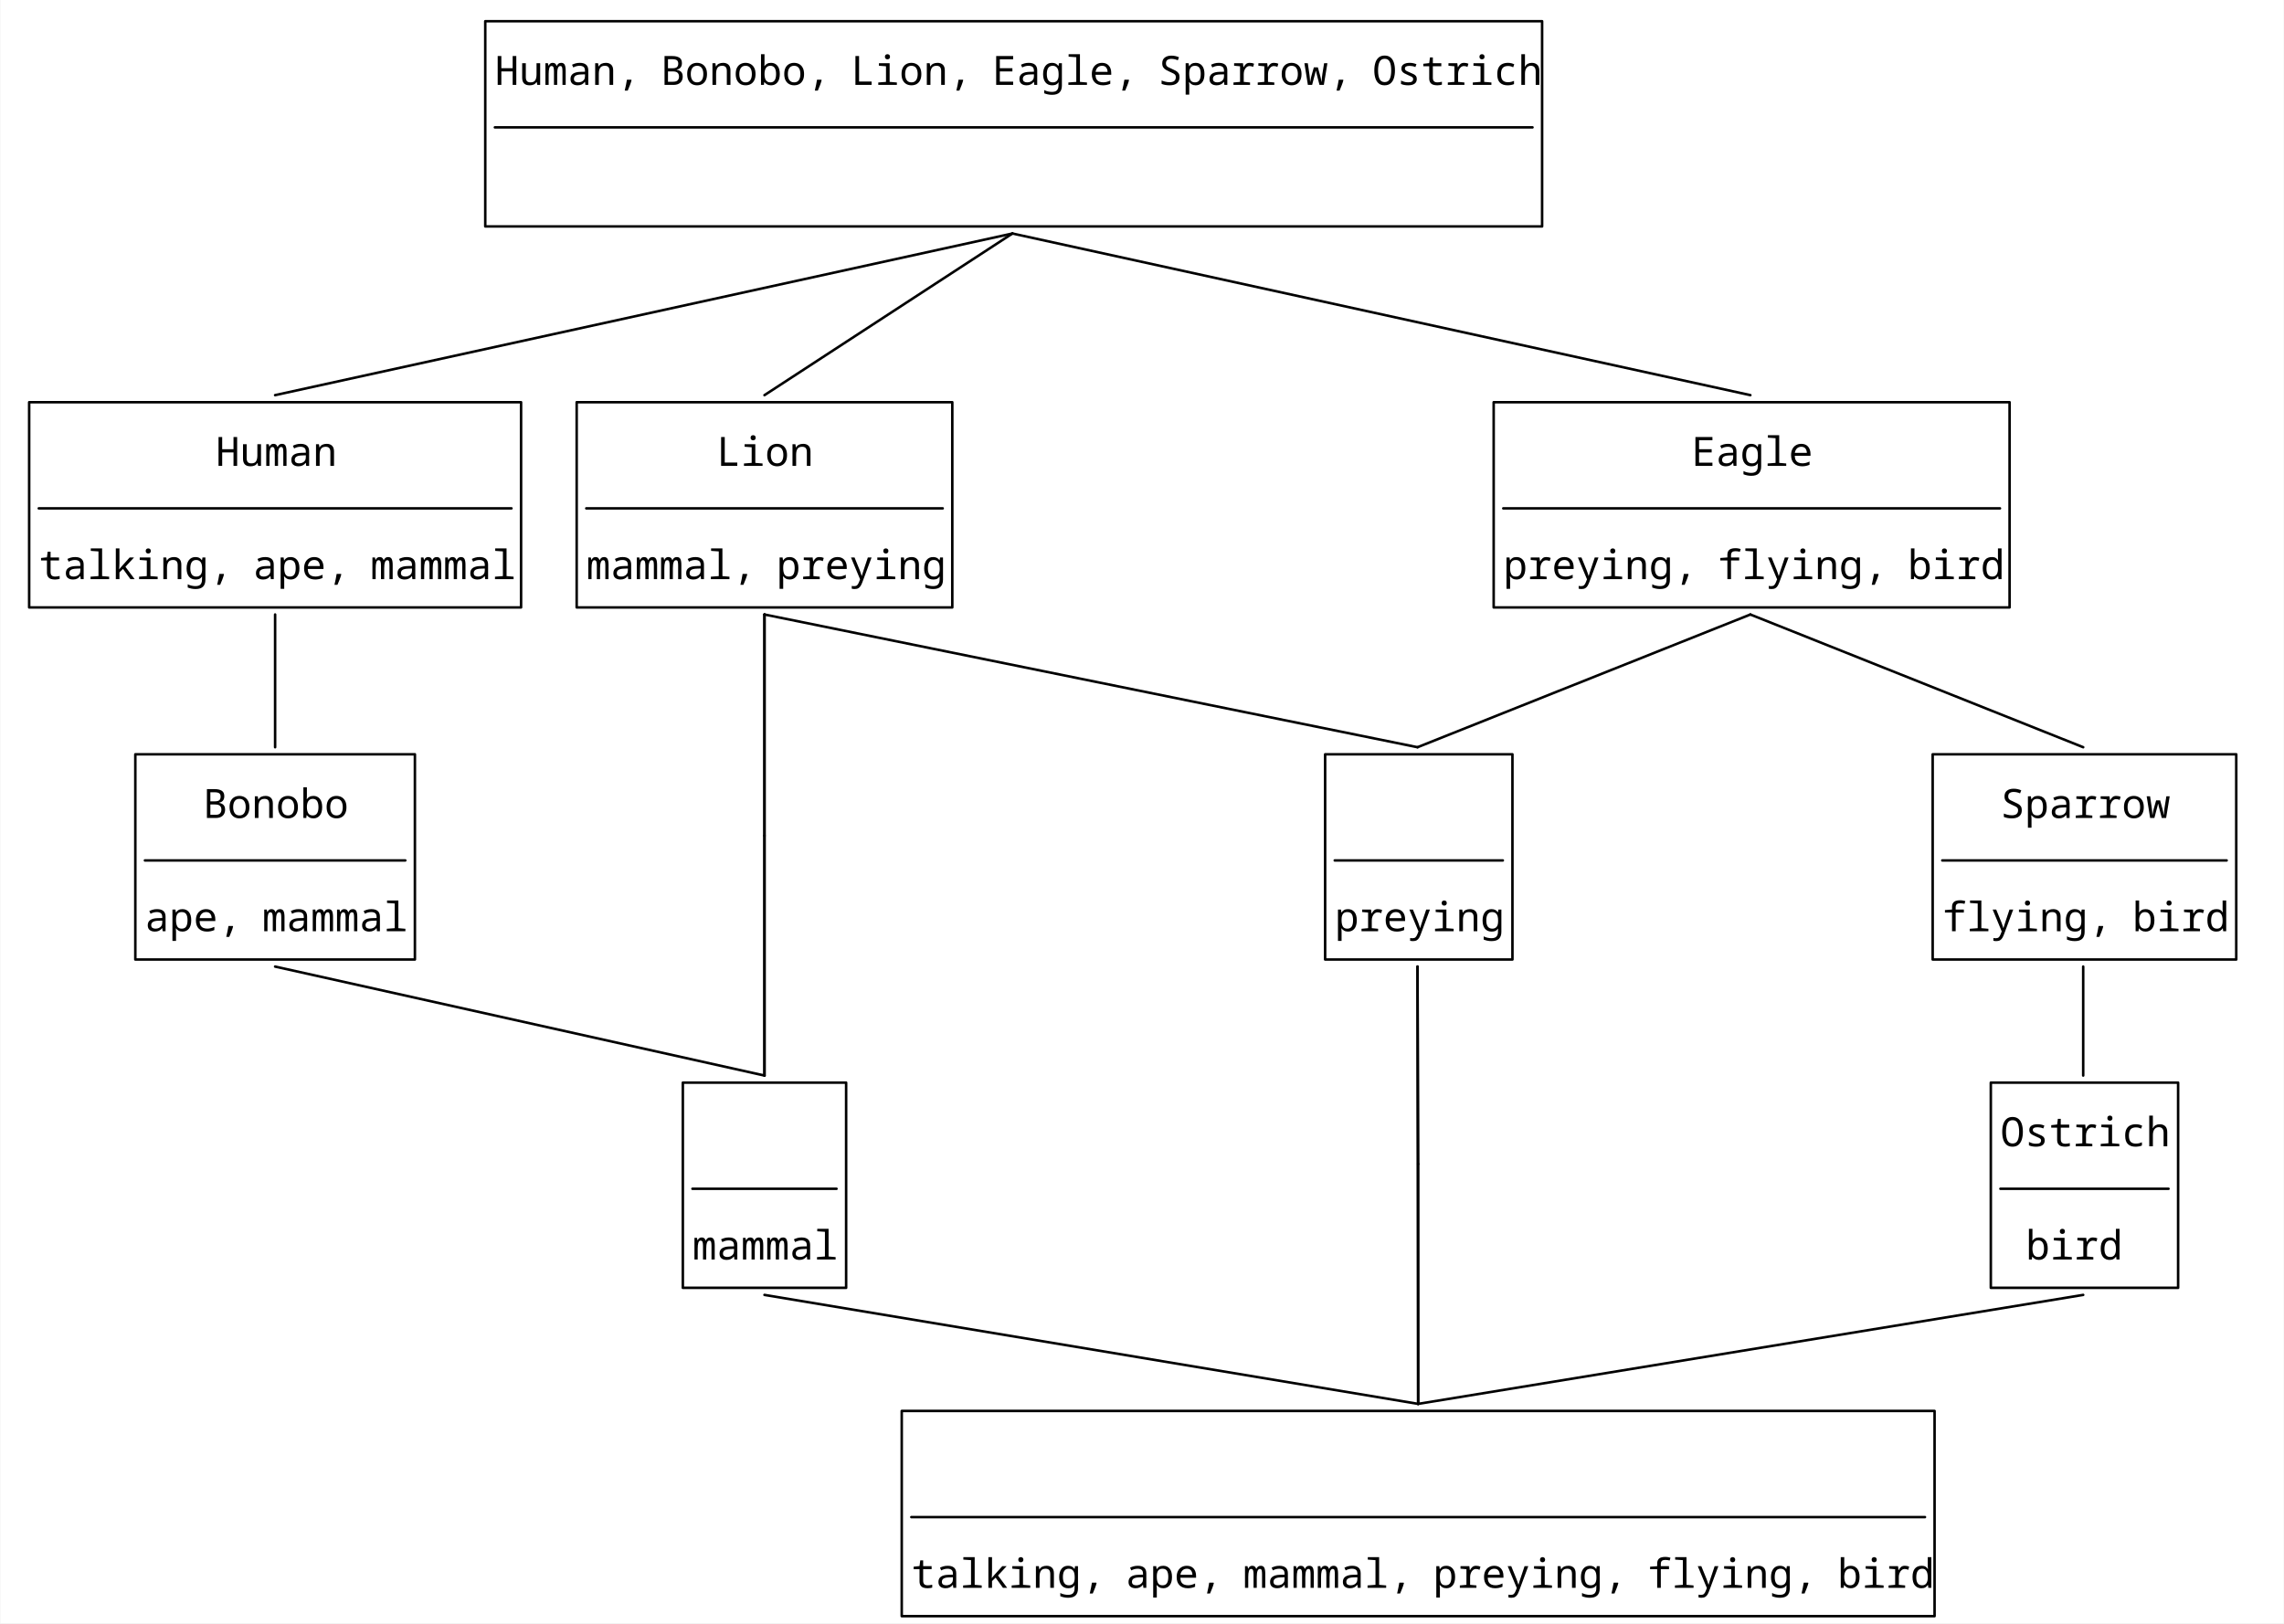
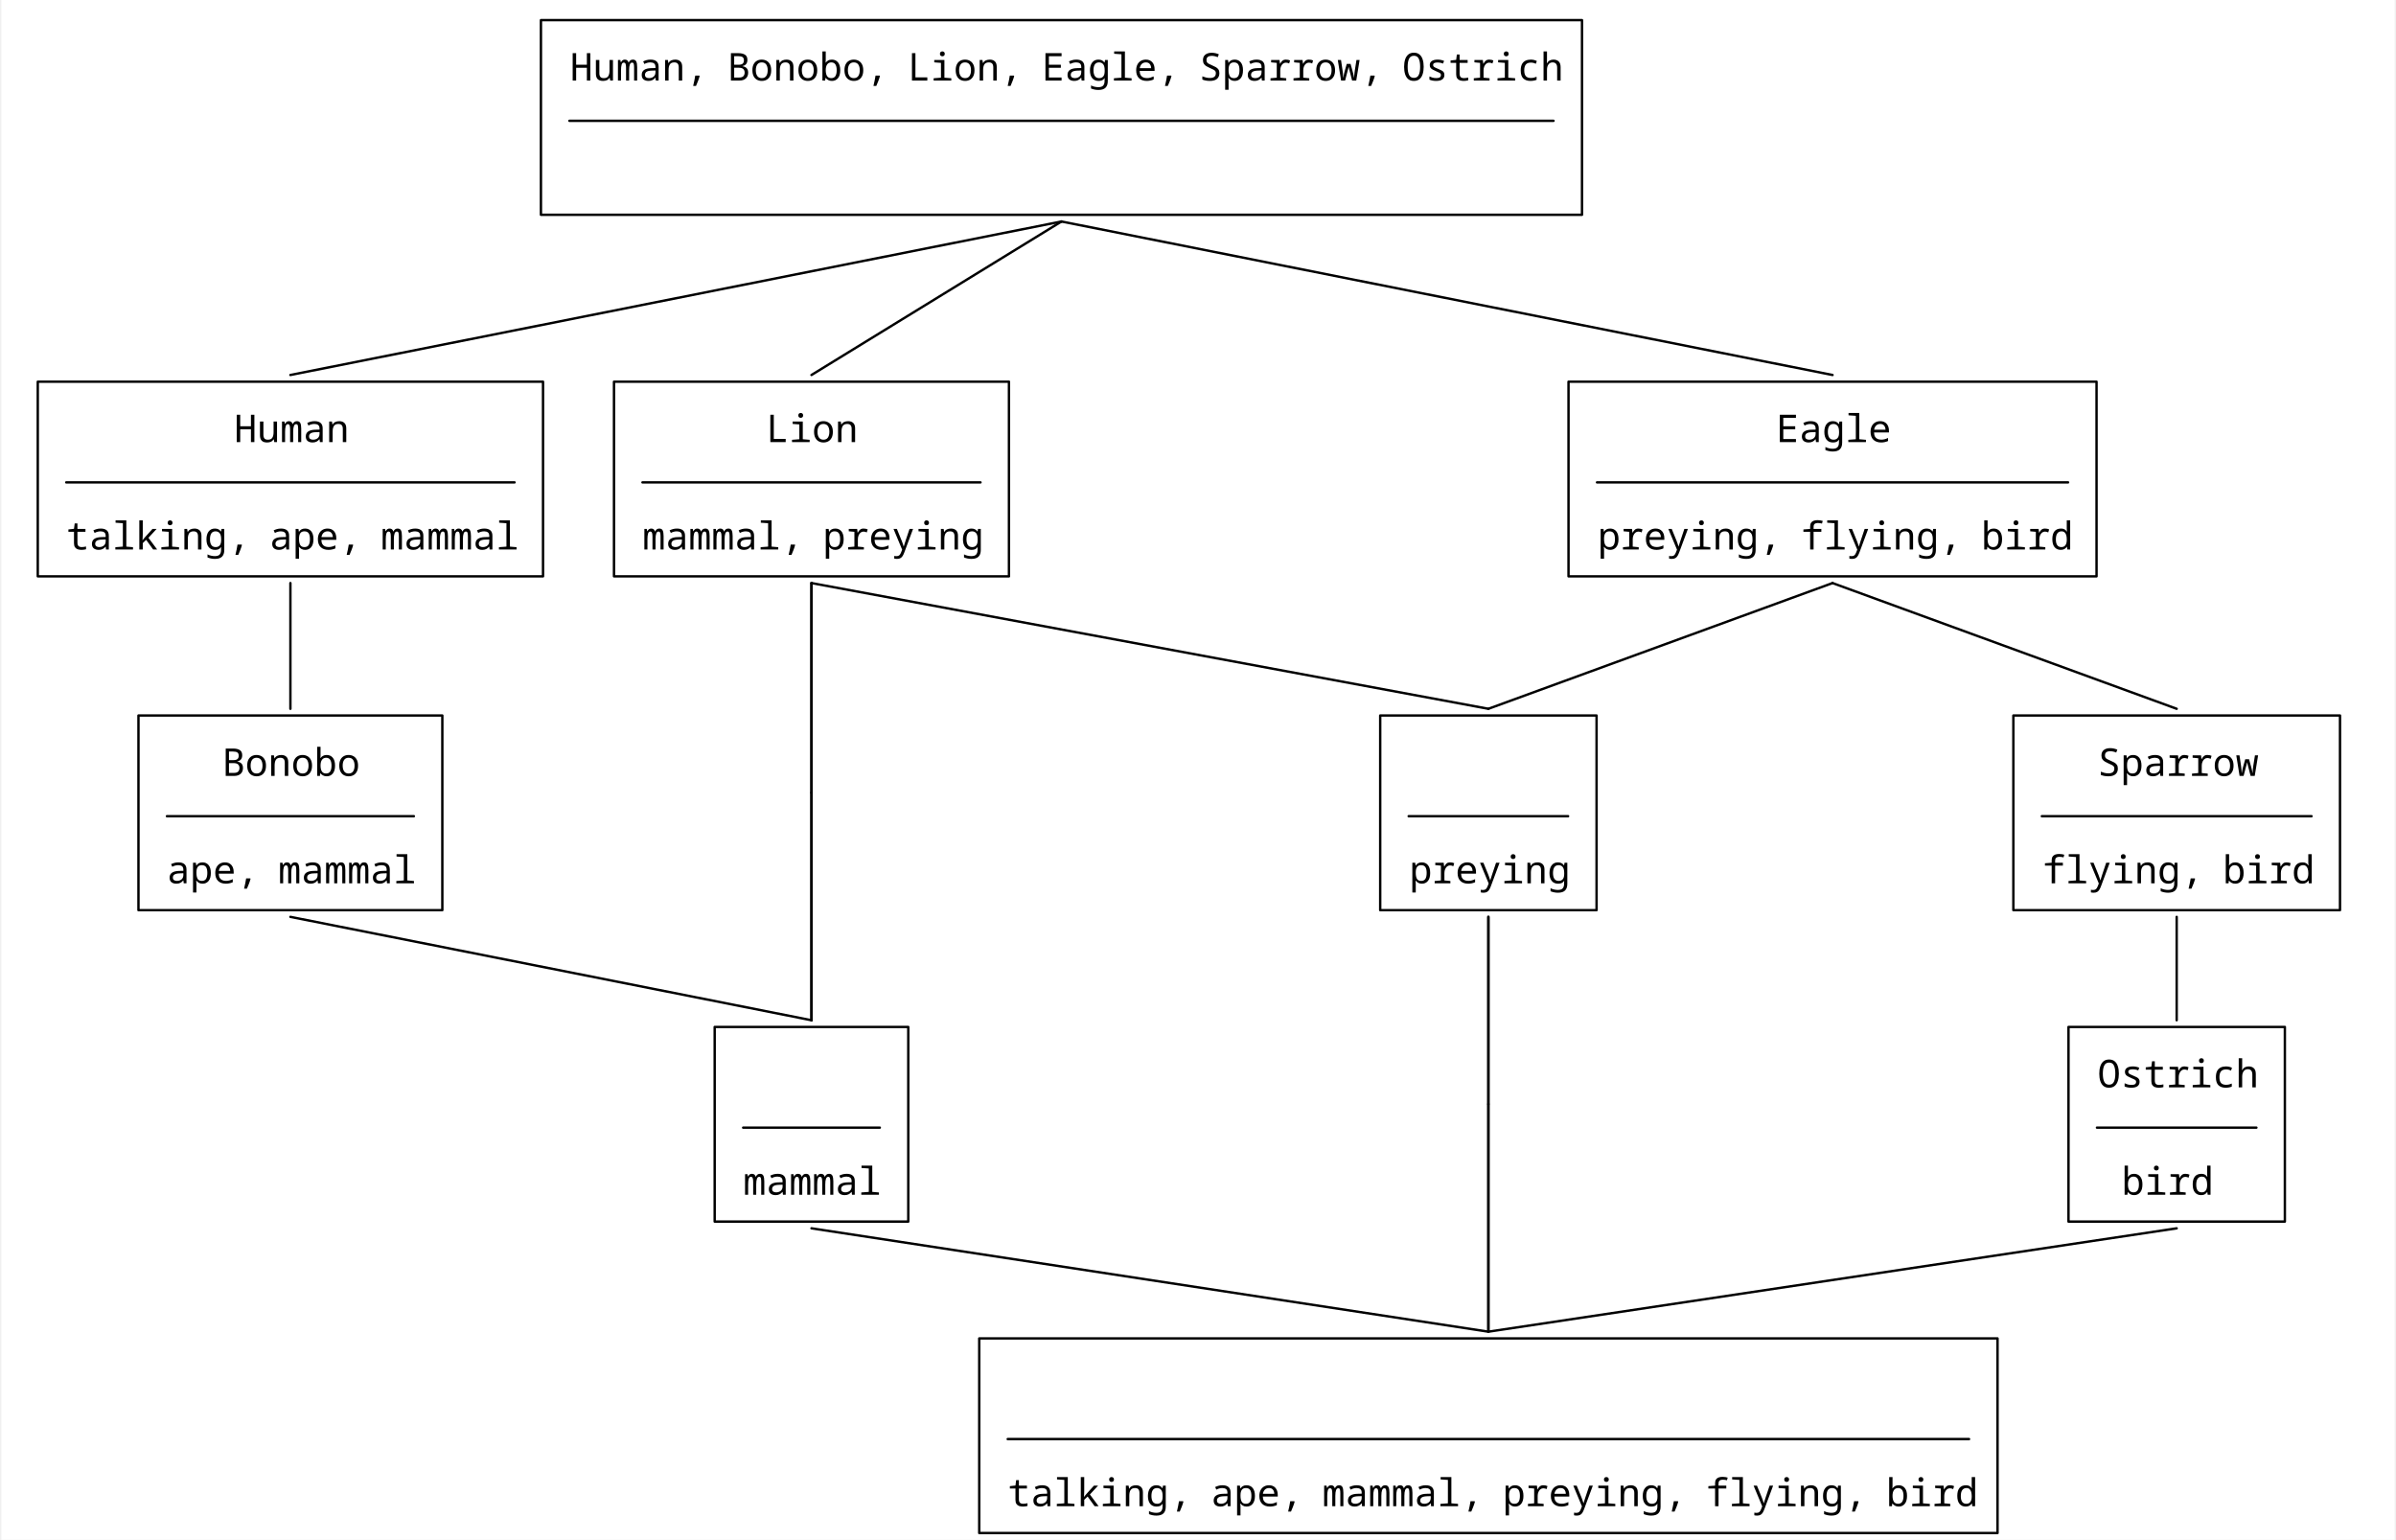
- <svg xmlns="http://www.w3.org/2000/svg" width="1791.4" height="1273.44" viewBox="-15.2, 0, 1806.6, 1284.64" version="1.1">
+ <svg xmlns="http://www.w3.org/2000/svg" width="1981.4" height="1273.44" viewBox="-15.2, 0, 1996.6, 1284.64" version="1.1">
  <defs>
    <marker id="arrow" markerUnits="userSpaceOnUse" viewBox="0 0 10 10" refX="10" refY="5" markerWidth="15.2" markerHeight="15.2" orient="auto">
      <path d="M 0 0 L 10 5 L 0 10" fill="black" />
    </marker>
    <marker id="arrowBackward" markerUnits="userSpaceOnUse" viewBox="0 0 10 10" refX="5" refY="5" markerWidth="15.2" markerHeight="15.2" orient="auto">
      <path d="M 0 0 L 10 5 L 0 10 z" fill="black" />
    </marker>
    <marker id="arrowForward" markerUnits="userSpaceOnUse" viewBox="0 0 10 10" refX="5" refY="5" markerWidth="15.2" markerHeight="15.2" orient="auto">
      <path d="M 10 0 L 0 5 L 10 10 z" fill="black" />
    </marker>
    <marker id="arrowBothways" markerUnits="userSpaceOnUse" viewBox="0 0 30 10" refX="15" refY="5" markerWidth="45.6" markerHeight="15.2" orient="auto">
      <path d="M 0 5 L 10 0 L 10 5 L 20 5 L 20 0 L 30 5 L 20 10 L 20 5 L 10 5 L 10 10 z" fill="black" />
    </marker>
    <pattern id="hatchBlack" x="10" y="10" width="10" height="10" patternUnits="userSpaceOnUse" patternTransform="rotate(45)">
      <line x1="0" y="0" x2="0" y2="10" stroke="black" stroke-width="4" />
    </pattern>
    <pattern id="hatchForNode" x="10" y="10" width="10" height="10" patternUnits="userSpaceOnUse" patternTransform="rotate(45)">
      <line x1="0" y="0" x2="0" y2="10" stroke="black" stroke-width="4" />
    </pattern>
    <pattern id="hatchForLeaf" x="10" y="10" width="10" height="10" patternUnits="userSpaceOnUse" patternTransform="rotate(45)">
      <line x1="0" y="0" x2="0" y2="10" stroke="black" stroke-width="4" />
    </pattern>
  </defs>
-   <rect x="-15.2" y="0" width="1806.6" height="1284.64" stroke="none" fill="white" />"
- <text white-space="pre" alignment-baseline="text-top" style="fill: black; storoke-width: 0; font-size: 32px;" x="376.075" y="67.2">
-     <tspan x="376.075" y="67.2" style="" text-decoration="" font-family="'Noto Sans Mono', 'Noto Sans JP', 'Noto Sans Mono CJK JP', 'Noto Sans Arabic', 'Noto Sans Hebrew', 'Noto Sans Devanagari', 'Noto Sans Thai', 'Noto Sans Khmer', 'Noto Sans Math', OpenMoji, 'OpenMoji Color', 'OpenMoji Black', 'Noto Emoji', monospace">Human,<tspan style="fill:none;">￭</tspan>Bonobo,<tspan style="fill:none;">￭</tspan>Lion,<tspan style="fill:none;">￭</tspan>Eagle,<tspan style="fill:none;">￭</tspan>Sparrow,<tspan style="fill:none;">￭</tspan>Ostrich</tspan>
-     <tspan x="778.075" y="156.8" style="" text-decoration="" font-family="'Noto Sans Mono', 'Noto Sans JP', 'Noto Sans Mono CJK JP', 'Noto Sans Arabic', 'Noto Sans Hebrew', 'Noto Sans Devanagari', 'Noto Sans Thai', 'Noto Sans Khmer', 'Noto Sans Math', OpenMoji, 'OpenMoji Color', 'OpenMoji Black', 'Noto Emoji', monospace">
+   <rect x="-15.2" y="0" width="1996.6" height="1284.64" stroke="none" fill="white" />"
+ <text white-space="pre" alignment-baseline="text-top" style="fill: black; storoke-width: 0; font-size: 32px;" x="458.7" y="67.2">
+     <tspan x="459.2" y="67.2" style="" text-decoration="" font-family="'Noto Sans Mono', 'Noto Sans JP', 'Noto Sans Mono CJK JP', 'Noto Sans Arabic', 'Noto Sans Hebrew', 'Noto Sans Devanagari', 'Noto Sans Thai', 'Noto Sans Khmer', 'Noto Sans Math', OpenMoji, 'OpenMoji Color', 'OpenMoji Black', 'Noto Emoji', monospace">Human,<tspan style="fill:none;">￭</tspan>Bonobo,<tspan style="fill:none;">￭</tspan>Lion,<tspan style="fill:none;">￭</tspan>Eagle,<tspan style="fill:none;">￭</tspan>Sparrow,<tspan style="fill:none;">￭</tspan>Ostrich</tspan>
+     <tspan x="861.2" y="156.8" style="" text-decoration="" font-family="'Noto Sans Mono', 'Noto Sans JP', 'Noto Sans Mono CJK JP', 'Noto Sans Arabic', 'Noto Sans Hebrew', 'Noto Sans Devanagari', 'Noto Sans Thai', 'Noto Sans Khmer', 'Noto Sans Math', OpenMoji, 'OpenMoji Color', 'OpenMoji Black', 'Noto Emoji', monospace">
      <tspan style="fill:none;">￭</tspan>
    </tspan>
  </text>
-   <text white-space="pre" alignment-baseline="text-top" style="fill: black; storoke-width: 0; font-size: 32px;" x="15.2" y="368.72">
-     <tspan x="155.2" y="368.72" style="" text-decoration="" font-family="'Noto Sans Mono', 'Noto Sans JP', 'Noto Sans Mono CJK JP', 'Noto Sans Arabic', 'Noto Sans Hebrew', 'Noto Sans Devanagari', 'Noto Sans Thai', 'Noto Sans Khmer', 'Noto Sans Math', OpenMoji, 'OpenMoji Color', 'OpenMoji Black', 'Noto Emoji', monospace">Human</tspan>
-     <tspan x="15.2" y="458.32" style="" text-decoration="" font-family="'Noto Sans Mono', 'Noto Sans JP', 'Noto Sans Mono CJK JP', 'Noto Sans Arabic', 'Noto Sans Hebrew', 'Noto Sans Devanagari', 'Noto Sans Thai', 'Noto Sans Khmer', 'Noto Sans Math', OpenMoji, 'OpenMoji Color', 'OpenMoji Black', 'Noto Emoji', monospace">talking,<tspan style="fill:none;">￭</tspan>ape,<tspan style="fill:none;">￭</tspan>mammal</tspan>
+   <text white-space="pre" alignment-baseline="text-top" style="fill: black; storoke-width: 0; font-size: 32px;" x="38.95" y="368.856">
+     <tspan x="178.95" y="368.856" style="" text-decoration="" font-family="'Noto Sans Mono', 'Noto Sans JP', 'Noto Sans Mono CJK JP', 'Noto Sans Arabic', 'Noto Sans Hebrew', 'Noto Sans Devanagari', 'Noto Sans Thai', 'Noto Sans Khmer', 'Noto Sans Math', OpenMoji, 'OpenMoji Color', 'OpenMoji Black', 'Noto Emoji', monospace">Human</tspan>
+     <tspan x="38.95" y="458.456" style="" text-decoration="" font-family="'Noto Sans Mono', 'Noto Sans JP', 'Noto Sans Mono CJK JP', 'Noto Sans Arabic', 'Noto Sans Hebrew', 'Noto Sans Devanagari', 'Noto Sans Thai', 'Noto Sans Khmer', 'Noto Sans Math', OpenMoji, 'OpenMoji Color', 'OpenMoji Black', 'Noto Emoji', monospace">talking,<tspan style="fill:none;">￭</tspan>ape,<tspan style="fill:none;">￭</tspan>mammal</tspan>
  </text>
-   <text white-space="pre" alignment-baseline="text-top" style="fill: black; storoke-width: 0; font-size: 32px;" x="99.2" y="647.36">
-     <tspan x="145.2" y="647.36" style="" text-decoration="" font-family="'Noto Sans Mono', 'Noto Sans JP', 'Noto Sans Mono CJK JP', 'Noto Sans Arabic', 'Noto Sans Hebrew', 'Noto Sans Devanagari', 'Noto Sans Thai', 'Noto Sans Khmer', 'Noto Sans Math', OpenMoji, 'OpenMoji Color', 'OpenMoji Black', 'Noto Emoji', monospace">Bonobo</tspan>
-     <tspan x="99.2" y="736.96" style="" text-decoration="" font-family="'Noto Sans Mono', 'Noto Sans JP', 'Noto Sans Mono CJK JP', 'Noto Sans Arabic', 'Noto Sans Hebrew', 'Noto Sans Devanagari', 'Noto Sans Thai', 'Noto Sans Khmer', 'Noto Sans Math', OpenMoji, 'OpenMoji Color', 'OpenMoji Black', 'Noto Emoji', monospace">ape,<tspan style="fill:none;">￭</tspan>mammal</tspan>
+   <text white-space="pre" alignment-baseline="text-top" style="fill: black; storoke-width: 0; font-size: 32px;" x="122.95" y="647.36">
+     <tspan x="168.95" y="647.36" style="" text-decoration="" font-family="'Noto Sans Mono', 'Noto Sans JP', 'Noto Sans Mono CJK JP', 'Noto Sans Arabic', 'Noto Sans Hebrew', 'Noto Sans Devanagari', 'Noto Sans Thai', 'Noto Sans Khmer', 'Noto Sans Math', OpenMoji, 'OpenMoji Color', 'OpenMoji Black', 'Noto Emoji', monospace">Bonobo</tspan>
+     <tspan x="122.95" y="736.96" style="" text-decoration="" font-family="'Noto Sans Mono', 'Noto Sans JP', 'Noto Sans Mono CJK JP', 'Noto Sans Arabic', 'Noto Sans Hebrew', 'Noto Sans Devanagari', 'Noto Sans Thai', 'Noto Sans Khmer', 'Noto Sans Math', OpenMoji, 'OpenMoji Color', 'OpenMoji Black', 'Noto Emoji', monospace">ape,<tspan style="fill:none;">￭</tspan>mammal</tspan>
  </text>
-   <text white-space="pre" alignment-baseline="text-top" style="fill: black; storoke-width: 0; font-size: 32px;" x="448.4" y="368.72">
-     <tspan x="551.4" y="368.72" style="" text-decoration="" font-family="'Noto Sans Mono', 'Noto Sans JP', 'Noto Sans Mono CJK JP', 'Noto Sans Arabic', 'Noto Sans Hebrew', 'Noto Sans Devanagari', 'Noto Sans Thai', 'Noto Sans Khmer', 'Noto Sans Math', OpenMoji, 'OpenMoji Color', 'OpenMoji Black', 'Noto Emoji', monospace">Lion</tspan>
-     <tspan x="448.4" y="458.32" style="" text-decoration="" font-family="'Noto Sans Mono', 'Noto Sans JP', 'Noto Sans Mono CJK JP', 'Noto Sans Arabic', 'Noto Sans Hebrew', 'Noto Sans Devanagari', 'Noto Sans Thai', 'Noto Sans Khmer', 'Noto Sans Math', OpenMoji, 'OpenMoji Color', 'OpenMoji Black', 'Noto Emoji', monospace">mammal,<tspan style="fill:none;">￭</tspan>preying</tspan>
+   <text white-space="pre" alignment-baseline="text-top" style="fill: black; storoke-width: 0; font-size: 32px;" x="519.65" y="368.856">
+     <tspan x="622.65" y="368.856" style="" text-decoration="" font-family="'Noto Sans Mono', 'Noto Sans JP', 'Noto Sans Mono CJK JP', 'Noto Sans Arabic', 'Noto Sans Hebrew', 'Noto Sans Devanagari', 'Noto Sans Thai', 'Noto Sans Khmer', 'Noto Sans Math', OpenMoji, 'OpenMoji Color', 'OpenMoji Black', 'Noto Emoji', monospace">Lion</tspan>
+     <tspan x="519.65" y="458.456" style="" text-decoration="" font-family="'Noto Sans Mono', 'Noto Sans JP', 'Noto Sans Mono CJK JP', 'Noto Sans Arabic', 'Noto Sans Hebrew', 'Noto Sans Devanagari', 'Noto Sans Thai', 'Noto Sans Khmer', 'Noto Sans Math', OpenMoji, 'OpenMoji Color', 'OpenMoji Black', 'Noto Emoji', monospace">mammal,<tspan style="fill:none;">￭</tspan>preying</tspan>
  </text>
-   <text white-space="pre" alignment-baseline="text-top" style="fill: black; storoke-width: 0; font-size: 32px;" x="581.4" y="647.36">
-     <tspan x="581.4" y="647.36" style="" text-decoration="" font-family="'Noto Sans Mono', 'Noto Sans JP', 'Noto Sans Mono CJK JP', 'Noto Sans Arabic', 'Noto Sans Hebrew', 'Noto Sans Devanagari', 'Noto Sans Thai', 'Noto Sans Khmer', 'Noto Sans Math', OpenMoji, 'OpenMoji Color', 'OpenMoji Black', 'Noto Emoji', monospace">
+   <text white-space="pre" alignment-baseline="text-top" style="fill: black; storoke-width: 0; font-size: 32px;" x="652.65" y="647.36">
+     <tspan x="652.65" y="647.36" style="" text-decoration="" font-family="'Noto Sans Mono', 'Noto Sans JP', 'Noto Sans Mono CJK JP', 'Noto Sans Arabic', 'Noto Sans Hebrew', 'Noto Sans Devanagari', 'Noto Sans Thai', 'Noto Sans Khmer', 'Noto Sans Math', OpenMoji, 'OpenMoji Color', 'OpenMoji Black', 'Noto Emoji', monospace">
      <tspan style="fill:none;">￭</tspan>
    </tspan>
-     <tspan x="581.4" y="692.16" style="" text-decoration="" font-family="'Noto Sans Mono', 'Noto Sans JP', 'Noto Sans Mono CJK JP', 'Noto Sans Arabic', 'Noto Sans Hebrew', 'Noto Sans Devanagari', 'Noto Sans Thai', 'Noto Sans Khmer', 'Noto Sans Math', OpenMoji, 'OpenMoji Color', 'OpenMoji Black', 'Noto Emoji', monospace">
+     <tspan x="652.65" y="692.16" style="" text-decoration="" font-family="'Noto Sans Mono', 'Noto Sans JP', 'Noto Sans Mono CJK JP', 'Noto Sans Arabic', 'Noto Sans Hebrew', 'Noto Sans Devanagari', 'Noto Sans Thai', 'Noto Sans Khmer', 'Noto Sans Math', OpenMoji, 'OpenMoji Color', 'OpenMoji Black', 'Noto Emoji', monospace">
      <tspan style="fill:none;">￭</tspan>
    </tspan>
-     <tspan x="581.4" y="736.96" style="" text-decoration="" font-family="'Noto Sans Mono', 'Noto Sans JP', 'Noto Sans Mono CJK JP', 'Noto Sans Arabic', 'Noto Sans Hebrew', 'Noto Sans Devanagari', 'Noto Sans Thai', 'Noto Sans Khmer', 'Noto Sans Math', OpenMoji, 'OpenMoji Color', 'OpenMoji Black', 'Noto Emoji', monospace">
+     <tspan x="652.65" y="736.96" style="" text-decoration="" font-family="'Noto Sans Mono', 'Noto Sans JP', 'Noto Sans Mono CJK JP', 'Noto Sans Arabic', 'Noto Sans Hebrew', 'Noto Sans Devanagari', 'Noto Sans Thai', 'Noto Sans Khmer', 'Noto Sans Math', OpenMoji, 'OpenMoji Color', 'OpenMoji Black', 'Noto Emoji', monospace">
      <tspan style="fill:none;">￭</tspan>
    </tspan>
  </text>
-   <text white-space="pre" alignment-baseline="text-top" style="fill: black; storoke-width: 0; font-size: 32px;" x="532.4" y="907.2">
-     <tspan x="581.4" y="907.2" style="" text-decoration="" font-family="'Noto Sans Mono', 'Noto Sans JP', 'Noto Sans Mono CJK JP', 'Noto Sans Arabic', 'Noto Sans Hebrew', 'Noto Sans Devanagari', 'Noto Sans Thai', 'Noto Sans Khmer', 'Noto Sans Math', OpenMoji, 'OpenMoji Color', 'OpenMoji Black', 'Noto Emoji', monospace">
+   <text white-space="pre" alignment-baseline="text-top" style="fill: black; storoke-width: 0; font-size: 32px;" x="603.65" y="907.2">
+     <tspan x="652.65" y="907.2" style="" text-decoration="" font-family="'Noto Sans Mono', 'Noto Sans JP', 'Noto Sans Mono CJK JP', 'Noto Sans Arabic', 'Noto Sans Hebrew', 'Noto Sans Devanagari', 'Noto Sans Thai', 'Noto Sans Khmer', 'Noto Sans Math', OpenMoji, 'OpenMoji Color', 'OpenMoji Black', 'Noto Emoji', monospace">
      <tspan style="fill:none;">￭</tspan>
    </tspan>
-     <tspan x="532.4" y="996.8" style="" text-decoration="" font-family="'Noto Sans Mono', 'Noto Sans JP', 'Noto Sans Mono CJK JP', 'Noto Sans Arabic', 'Noto Sans Hebrew', 'Noto Sans Devanagari', 'Noto Sans Thai', 'Noto Sans Khmer', 'Noto Sans Math', OpenMoji, 'OpenMoji Color', 'OpenMoji Black', 'Noto Emoji', monospace">mammal</tspan>
+     <tspan x="603.65" y="996.8" style="" text-decoration="" font-family="'Noto Sans Mono', 'Noto Sans JP', 'Noto Sans Mono CJK JP', 'Noto Sans Arabic', 'Noto Sans Hebrew', 'Noto Sans Devanagari', 'Noto Sans Thai', 'Noto Sans Khmer', 'Noto Sans Math', OpenMoji, 'OpenMoji Color', 'OpenMoji Black', 'Noto Emoji', monospace">mammal</tspan>
  </text>
-   <text white-space="pre" alignment-baseline="text-top" style="fill: black; storoke-width: 0; font-size: 32px;" x="1173.95" y="368.72">
-     <tspan x="1322.95" y="368.72" style="" text-decoration="" font-family="'Noto Sans Mono', 'Noto Sans JP', 'Noto Sans Mono CJK JP', 'Noto Sans Arabic', 'Noto Sans Hebrew', 'Noto Sans Devanagari', 'Noto Sans Thai', 'Noto Sans Khmer', 'Noto Sans Math', OpenMoji, 'OpenMoji Color', 'OpenMoji Black', 'Noto Emoji', monospace">Eagle</tspan>
-     <tspan x="1173.95" y="458.32" style="" text-decoration="" font-family="'Noto Sans Mono', 'Noto Sans JP', 'Noto Sans Mono CJK JP', 'Noto Sans Arabic', 'Noto Sans Hebrew', 'Noto Sans Devanagari', 'Noto Sans Thai', 'Noto Sans Khmer', 'Noto Sans Math', OpenMoji, 'OpenMoji Color', 'OpenMoji Black', 'Noto Emoji', monospace">preying,<tspan style="fill:none;">￭</tspan>flying,<tspan style="fill:none;">￭</tspan>bird</tspan>
+   <text white-space="pre" alignment-baseline="text-top" style="fill: black; storoke-width: 0; font-size: 32px;" x="1315.95" y="368.856">
+     <tspan x="1465.45" y="368.856" style="" text-decoration="" font-family="'Noto Sans Mono', 'Noto Sans JP', 'Noto Sans Mono CJK JP', 'Noto Sans Arabic', 'Noto Sans Hebrew', 'Noto Sans Devanagari', 'Noto Sans Thai', 'Noto Sans Khmer', 'Noto Sans Math', OpenMoji, 'OpenMoji Color', 'OpenMoji Black', 'Noto Emoji', monospace">Eagle</tspan>
+     <tspan x="1316.45" y="458.456" style="" text-decoration="" font-family="'Noto Sans Mono', 'Noto Sans JP', 'Noto Sans Mono CJK JP', 'Noto Sans Arabic', 'Noto Sans Hebrew', 'Noto Sans Devanagari', 'Noto Sans Thai', 'Noto Sans Khmer', 'Noto Sans Math', OpenMoji, 'OpenMoji Color', 'OpenMoji Black', 'Noto Emoji', monospace">preying,<tspan style="fill:none;">￭</tspan>flying,<tspan style="fill:none;">￭</tspan>bird</tspan>
  </text>
-   <text white-space="pre" alignment-baseline="text-top" style="fill: black; storoke-width: 0; font-size: 32px;" x="1040.6" y="647.36">
-     <tspan x="1098.6" y="647.36" style="" text-decoration="" font-family="'Noto Sans Mono', 'Noto Sans JP', 'Noto Sans Mono CJK JP', 'Noto Sans Arabic', 'Noto Sans Hebrew', 'Noto Sans Devanagari', 'Noto Sans Thai', 'Noto Sans Khmer', 'Noto Sans Math', OpenMoji, 'OpenMoji Color', 'OpenMoji Black', 'Noto Emoji', monospace">
+   <text white-space="pre" alignment-baseline="text-top" style="fill: black; storoke-width: 0; font-size: 32px;" x="1158.85" y="647.36">
+     <tspan x="1217.35" y="647.36" style="" text-decoration="" font-family="'Noto Sans Mono', 'Noto Sans JP', 'Noto Sans Mono CJK JP', 'Noto Sans Arabic', 'Noto Sans Hebrew', 'Noto Sans Devanagari', 'Noto Sans Thai', 'Noto Sans Khmer', 'Noto Sans Math', OpenMoji, 'OpenMoji Color', 'OpenMoji Black', 'Noto Emoji', monospace">
      <tspan style="fill:none;">￭</tspan>
    </tspan>
-     <tspan x="1040.6" y="736.96" style="" text-decoration="" font-family="'Noto Sans Mono', 'Noto Sans JP', 'Noto Sans Mono CJK JP', 'Noto Sans Arabic', 'Noto Sans Hebrew', 'Noto Sans Devanagari', 'Noto Sans Thai', 'Noto Sans Khmer', 'Noto Sans Math', OpenMoji, 'OpenMoji Color', 'OpenMoji Black', 'Noto Emoji', monospace">preying</tspan>
+     <tspan x="1159.35" y="736.96" style="" text-decoration="" font-family="'Noto Sans Mono', 'Noto Sans JP', 'Noto Sans Mono CJK JP', 'Noto Sans Arabic', 'Noto Sans Hebrew', 'Noto Sans Devanagari', 'Noto Sans Thai', 'Noto Sans Khmer', 'Noto Sans Math', OpenMoji, 'OpenMoji Color', 'OpenMoji Black', 'Noto Emoji', monospace">preying</tspan>
  </text>
-   <text white-space="pre" alignment-baseline="text-top" style="fill: black; storoke-width: 0; font-size: 32px;" x="1098.6" y="907.2">
-     <tspan x="1098.6" y="907.2" style="" text-decoration="" font-family="'Noto Sans Mono', 'Noto Sans JP', 'Noto Sans Mono CJK JP', 'Noto Sans Arabic', 'Noto Sans Hebrew', 'Noto Sans Devanagari', 'Noto Sans Thai', 'Noto Sans Khmer', 'Noto Sans Math', OpenMoji, 'OpenMoji Color', 'OpenMoji Black', 'Noto Emoji', monospace">
+   <text white-space="pre" alignment-baseline="text-top" style="fill: black; storoke-width: 0; font-size: 32px;" x="1217.35" y="907.2">
+     <tspan x="1217.35" y="907.2" style="" text-decoration="" font-family="'Noto Sans Mono', 'Noto Sans JP', 'Noto Sans Mono CJK JP', 'Noto Sans Arabic', 'Noto Sans Hebrew', 'Noto Sans Devanagari', 'Noto Sans Thai', 'Noto Sans Khmer', 'Noto Sans Math', OpenMoji, 'OpenMoji Color', 'OpenMoji Black', 'Noto Emoji', monospace">
      <tspan style="fill:none;">￭</tspan>
    </tspan>
-     <tspan x="1098.6" y="952" style="" text-decoration="" font-family="'Noto Sans Mono', 'Noto Sans JP', 'Noto Sans Mono CJK JP', 'Noto Sans Arabic', 'Noto Sans Hebrew', 'Noto Sans Devanagari', 'Noto Sans Thai', 'Noto Sans Khmer', 'Noto Sans Math', OpenMoji, 'OpenMoji Color', 'OpenMoji Black', 'Noto Emoji', monospace">
+     <tspan x="1217.35" y="952.0" style="" text-decoration="" font-family="'Noto Sans Mono', 'Noto Sans JP', 'Noto Sans Mono CJK JP', 'Noto Sans Arabic', 'Noto Sans Hebrew', 'Noto Sans Devanagari', 'Noto Sans Thai', 'Noto Sans Khmer', 'Noto Sans Math', OpenMoji, 'OpenMoji Color', 'OpenMoji Black', 'Noto Emoji', monospace">
      <tspan style="fill:none;">￭</tspan>
    </tspan>
-     <tspan x="1098.6" y="996.8" style="" text-decoration="" font-family="'Noto Sans Mono', 'Noto Sans JP', 'Noto Sans Mono CJK JP', 'Noto Sans Arabic', 'Noto Sans Hebrew', 'Noto Sans Devanagari', 'Noto Sans Thai', 'Noto Sans Khmer', 'Noto Sans Math', OpenMoji, 'OpenMoji Color', 'OpenMoji Black', 'Noto Emoji', monospace">
+     <tspan x="1217.35" y="996.8" style="" text-decoration="" font-family="'Noto Sans Mono', 'Noto Sans JP', 'Noto Sans Mono CJK JP', 'Noto Sans Arabic', 'Noto Sans Hebrew', 'Noto Sans Devanagari', 'Noto Sans Thai', 'Noto Sans Khmer', 'Noto Sans Math', OpenMoji, 'OpenMoji Color', 'OpenMoji Black', 'Noto Emoji', monospace">
      <tspan style="fill:none;">￭</tspan>
    </tspan>
  </text>
-   <text white-space="pre" alignment-baseline="text-top" style="fill: black; storoke-width: 0; font-size: 32px;" x="705.6" y="1167.04">
-     <tspan x="1098.6" y="1167.04" style="" text-decoration="" font-family="'Noto Sans Mono', 'Noto Sans JP', 'Noto Sans Mono CJK JP', 'Noto Sans Arabic', 'Noto Sans Hebrew', 'Noto Sans Devanagari', 'Noto Sans Thai', 'Noto Sans Khmer', 'Noto Sans Math', OpenMoji, 'OpenMoji Color', 'OpenMoji Black', 'Noto Emoji', monospace">
+   <text white-space="pre" alignment-baseline="text-top" style="fill: black; storoke-width: 0; font-size: 32px;" x="824.35" y="1167.04">
+     <tspan x="1217.35" y="1167.04" style="" text-decoration="" font-family="'Noto Sans Mono', 'Noto Sans JP', 'Noto Sans Mono CJK JP', 'Noto Sans Arabic', 'Noto Sans Hebrew', 'Noto Sans Devanagari', 'Noto Sans Thai', 'Noto Sans Khmer', 'Noto Sans Math', OpenMoji, 'OpenMoji Color', 'OpenMoji Black', 'Noto Emoji', monospace">
      <tspan style="fill:none;">￭</tspan>
    </tspan>
-     <tspan x="705.6" y="1256.64" style="" text-decoration="" font-family="'Noto Sans Mono', 'Noto Sans JP', 'Noto Sans Mono CJK JP', 'Noto Sans Arabic', 'Noto Sans Hebrew', 'Noto Sans Devanagari', 'Noto Sans Thai', 'Noto Sans Khmer', 'Noto Sans Math', OpenMoji, 'OpenMoji Color', 'OpenMoji Black', 'Noto Emoji', monospace">talking,<tspan style="fill:none;">￭</tspan>ape,<tspan style="fill:none;">￭</tspan>mammal,<tspan style="fill:none;">￭</tspan>preying,<tspan style="fill:none;">￭</tspan>flying,<tspan style="fill:none;">￭</tspan>bird</tspan>
+     <tspan x="824.35" y="1256.64" style="" text-decoration="" font-family="'Noto Sans Mono', 'Noto Sans JP', 'Noto Sans Mono CJK JP', 'Noto Sans Arabic', 'Noto Sans Hebrew', 'Noto Sans Devanagari', 'Noto Sans Thai', 'Noto Sans Khmer', 'Noto Sans Math', OpenMoji, 'OpenMoji Color', 'OpenMoji Black', 'Noto Emoji', monospace">talking,<tspan style="fill:none;">￭</tspan>ape,<tspan style="fill:none;">￭</tspan>mammal,<tspan style="fill:none;">￭</tspan>preying,<tspan style="fill:none;">￭</tspan>flying,<tspan style="fill:none;">￭</tspan>bird</tspan>
  </text>
-   <text white-space="pre" alignment-baseline="text-top" style="fill: black; storoke-width: 0; font-size: 32px;" x="1521.3" y="647.36">
-     <tspan x="1567.3" y="647.36" style="" text-decoration="" font-family="'Noto Sans Mono', 'Noto Sans JP', 'Noto Sans Mono CJK JP', 'Noto Sans Arabic', 'Noto Sans Hebrew', 'Noto Sans Devanagari', 'Noto Sans Thai', 'Noto Sans Khmer', 'Noto Sans Math', OpenMoji, 'OpenMoji Color', 'OpenMoji Black', 'Noto Emoji', monospace">Sparrow</tspan>
-     <tspan x="1521.3" y="736.96" style="" text-decoration="" font-family="'Noto Sans Mono', 'Noto Sans JP', 'Noto Sans Mono CJK JP', 'Noto Sans Arabic', 'Noto Sans Hebrew', 'Noto Sans Devanagari', 'Noto Sans Thai', 'Noto Sans Khmer', 'Noto Sans Math', OpenMoji, 'OpenMoji Color', 'OpenMoji Black', 'Noto Emoji', monospace">flying,<tspan style="fill:none;">￭</tspan>bird</tspan>
+   <text white-space="pre" alignment-baseline="text-top" style="fill: black; storoke-width: 0; font-size: 32px;" x="1687.05" y="647.36">
+     <tspan x="1733.55" y="647.36" style="" text-decoration="" font-family="'Noto Sans Mono', 'Noto Sans JP', 'Noto Sans Mono CJK JP', 'Noto Sans Arabic', 'Noto Sans Hebrew', 'Noto Sans Devanagari', 'Noto Sans Thai', 'Noto Sans Khmer', 'Noto Sans Math', OpenMoji, 'OpenMoji Color', 'OpenMoji Black', 'Noto Emoji', monospace">Sparrow</tspan>
+     <tspan x="1687.55" y="736.96" style="" text-decoration="" font-family="'Noto Sans Mono', 'Noto Sans JP', 'Noto Sans Mono CJK JP', 'Noto Sans Arabic', 'Noto Sans Hebrew', 'Noto Sans Devanagari', 'Noto Sans Thai', 'Noto Sans Khmer', 'Noto Sans Math', OpenMoji, 'OpenMoji Color', 'OpenMoji Black', 'Noto Emoji', monospace">flying,<tspan style="fill:none;">￭</tspan>bird</tspan>
  </text>
-   <text white-space="pre" alignment-baseline="text-top" style="fill: black; storoke-width: 0; font-size: 32px;" x="1567.3" y="907.2">
-     <tspan x="1567.3" y="907.2" style="" text-decoration="" font-family="'Noto Sans Mono', 'Noto Sans JP', 'Noto Sans Mono CJK JP', 'Noto Sans Arabic', 'Noto Sans Hebrew', 'Noto Sans Devanagari', 'Noto Sans Thai', 'Noto Sans Khmer', 'Noto Sans Math', OpenMoji, 'OpenMoji Color', 'OpenMoji Black', 'Noto Emoji', monospace">Ostrich</tspan>
-     <tspan x="1587.3" y="996.8" style="" text-decoration="" font-family="'Noto Sans Mono', 'Noto Sans JP', 'Noto Sans Mono CJK JP', 'Noto Sans Arabic', 'Noto Sans Hebrew', 'Noto Sans Devanagari', 'Noto Sans Thai', 'Noto Sans Khmer', 'Noto Sans Math', OpenMoji, 'OpenMoji Color', 'OpenMoji Black', 'Noto Emoji', monospace">bird<tspan style="fill:none;">￭</tspan>
+   <text white-space="pre" alignment-baseline="text-top" style="fill: black; storoke-width: 0; font-size: 32px;" x="1733.05" y="907.2">
+     <tspan x="1733.55" y="907.2" style="" text-decoration="" font-family="'Noto Sans Mono', 'Noto Sans JP', 'Noto Sans Mono CJK JP', 'Noto Sans Arabic', 'Noto Sans Hebrew', 'Noto Sans Devanagari', 'Noto Sans Thai', 'Noto Sans Khmer', 'Noto Sans Math', OpenMoji, 'OpenMoji Color', 'OpenMoji Black', 'Noto Emoji', monospace">Ostrich</tspan>
+     <tspan x="1753.55" y="996.8" style="" text-decoration="" font-family="'Noto Sans Mono', 'Noto Sans JP', 'Noto Sans Mono CJK JP', 'Noto Sans Arabic', 'Noto Sans Hebrew', 'Noto Sans Devanagari', 'Noto Sans Thai', 'Noto Sans Khmer', 'Noto Sans Math', OpenMoji, 'OpenMoji Color', 'OpenMoji Black', 'Noto Emoji', monospace">bird<tspan style="fill:none;">￭</tspan>
    </tspan>
  </text>
-   <line style="fill: none; stroke:black; stroke-width:2; stroke-linejoin:round; stroke-linecap:round;" x1="202.2" y1="312.72" x2="785.575" y2="184.8" />
-   <line style="fill: none; stroke:black; stroke-width:2; stroke-linejoin:round; stroke-linecap:round;" x1="589.4" y1="312.72" x2="785.575" y2="184.8" />
-   <line style="fill: none; stroke:black; stroke-width:2; stroke-linejoin:round; stroke-linecap:round;" x1="1369.45" y1="312.72" x2="785.575" y2="184.8" />
-   <line style="fill: none; stroke:black; stroke-width:2; stroke-linejoin:round; stroke-linecap:round;" x1="202.2" y1="591.36" x2="202.2" y2="486.32" />
-   <line style="fill: none; stroke:black; stroke-width:2; stroke-linejoin:round; stroke-linecap:round;" x1="589.4" y1="661.36" x2="589.4" y2="486.32" />
-   <line style="fill: none; stroke:black; stroke-width:2; stroke-linejoin:round; stroke-linecap:round;" x1="589.4" y1="851.2" x2="589.4" y2="661.36" />
-   <line style="fill: none; stroke:black; stroke-width:2; stroke-linejoin:round; stroke-linecap:round;" x1="1106.1" y1="591.36" x2="1369.45" y2="486.32" />
-   <line style="fill: none; stroke:black; stroke-width:2; stroke-linejoin:round; stroke-linecap:round;" x1="1632.8" y1="591.36" x2="1369.45" y2="486.32" />
-   <line style="fill: none; stroke:black; stroke-width:2; stroke-linejoin:round; stroke-linecap:round;" x1="1106.6" y1="921.2" x2="1106.1" y2="764.96" />
-   <line style="fill: none; stroke:black; stroke-width:2; stroke-linejoin:round; stroke-linecap:round;" x1="1106.6" y1="1111.04" x2="1106.6" y2="921.2" />
-   <line style="fill: none; stroke:black; stroke-width:2; stroke-linejoin:round; stroke-linecap:round;" x1="1632.8" y1="851.2" x2="1632.8" y2="764.96" />
-   <line style="stroke:black; fill:none; stroke-linecap:round; stroke-width:2; " x1="376.075" y1="100.8" x2="1197.075" y2="100.8" />
-   <polygon style="stroke:black; stroke-width:2; fill:none; stroke-linejoin:round; stroke-linecap:round;" points="368.475,16.8 1204.675,16.8 1204.675,179.2 368.475,179.2" />
-   <line style="stroke:black; fill:none; stroke-linecap:round; stroke-width:2; " x1="15.2" y1="402.32" x2="389.2" y2="402.32" />
-   <polygon style="stroke:black; stroke-width:2; fill:none; stroke-linejoin:round; stroke-linecap:round;" points="7.6,318.32 396.8,318.32 396.8,480.72 7.6,480.72" />
-   <line style="stroke:black; fill:none; stroke-linecap:round; stroke-width:2; " x1="99.2" y1="680.96" x2="305.2" y2="680.96" />
-   <polygon style="stroke:black; stroke-width:2; fill:none; stroke-linejoin:round; stroke-linecap:round;" points="91.6,596.96 312.8,596.96 312.8,759.36 91.6,759.36" />
-   <line style="stroke:black; fill:none; stroke-linecap:round; stroke-width:2; " x1="448.4" y1="402.32" x2="730.4" y2="402.32" />
-   <polygon style="stroke:black; stroke-width:2; fill:none; stroke-linejoin:round; stroke-linecap:round;" points="440.8,318.32 738.0,318.32 738.0,480.72 440.8,480.72" />
-   <line style="stroke:black; fill:none; stroke-linecap:round; stroke-width:2; " x1="532.4" y1="940.8" x2="646.4" y2="940.8" />
-   <polygon style="stroke:black; stroke-width:2; fill:none; stroke-linejoin:round; stroke-linecap:round;" points="524.8,856.8 654.0,856.8 654.0,1019.2 524.8,1019.2" />
-   <line style="stroke:black; fill:none; stroke-linecap:round; stroke-width:2; " x1="1173.95" y1="402.32" x2="1566.95" y2="402.32" />
-   <polygon style="stroke:black; stroke-width:2; fill:none; stroke-linejoin:round; stroke-linecap:round;" points="1166.35,318.32 1574.55,318.32 1574.55,480.72 1166.35,480.72" />
-   <line style="stroke:black; fill:none; stroke-linecap:round; stroke-width:2; " x1="1040.6" y1="680.96" x2="1173.6" y2="680.96" />
-   <polygon style="stroke:black; stroke-width:2; fill:none; stroke-linejoin:round; stroke-linecap:round;" points="1033,596.96 1181.2,596.96 1181.2,759.36 1033,759.36" />
-   <line style="stroke:black; fill:none; stroke-linecap:round; stroke-width:2; " x1="705.6" y1="1200.64" x2="1507.6" y2="1200.64" />
-   <polygon style="stroke:black; stroke-width:2; fill:none; stroke-linejoin:round; stroke-linecap:round;" points="698,1116.64 1515.2,1116.64 1515.2,1279.04 698,1279.04" />
-   <line style="stroke:black; fill:none; stroke-linecap:round; stroke-width:2; " x1="1521.3" y1="680.96" x2="1746.3" y2="680.96" />
-   <polygon style="stroke:black; stroke-width:2; fill:none; stroke-linejoin:round; stroke-linecap:round;" points="1513.7,596.96 1753.9,596.96 1753.9,759.36 1513.7,759.36" />
-   <line style="stroke:black; fill:none; stroke-linecap:round; stroke-width:2; " x1="1567.3" y1="940.8" x2="1700.3" y2="940.8" />
-   <polygon style="stroke:black; stroke-width:2; fill:none; stroke-linejoin:round; stroke-linecap:round;" points="1559.7,856.8 1707.9,856.8 1707.9,1019.2 1559.7,1019.2" />
-   <line x1="589.4" y1="851.2" x2="202.2" y2="764.96" style="fill: none; stroke: black; stroke-width:2; stroke-linecap:round;" />
-   <line x1="589.4" y1="851.2" x2="589.4" y2="486.32" style="fill: none; stroke: black; stroke-width:2; stroke-linecap:round;" />
-   <line x1="1106.1" y1="591.36" x2="589.4" y2="486.32" style="fill: none; stroke: black; stroke-width:2; stroke-linecap:round;" />
-   <line x1="1106.6" y1="1111.04" x2="589.4" y2="1024.8" style="fill: none; stroke: black; stroke-width:2; stroke-linecap:round;" />
-   <line x1="1106.6" y1="1111.04" x2="1106.1" y2="764.96" style="fill: none; stroke: black; stroke-width:2; stroke-linecap:round;" />
-   <line x1="1106.6" y1="1111.04" x2="1632.8" y2="1024.8" style="fill: none; stroke: black; stroke-width:2; stroke-linecap:round;" />
+   <line style="fill: none; stroke:black; stroke-width:2; stroke-linejoin:round; stroke-linecap:round;" x1="225.95" y1="312.856" x2="869.2" y2="184.8" />
+   <line style="fill: none; stroke:black; stroke-width:2; stroke-linejoin:round; stroke-linecap:round;" x1="660.65" y1="312.856" x2="869.2" y2="184.8" />
+   <line style="fill: none; stroke:black; stroke-width:2; stroke-linejoin:round; stroke-linecap:round;" x1="1512.45" y1="312.856" x2="869.2" y2="184.8" />
+   <line style="fill: none; stroke:black; stroke-width:2; stroke-linejoin:round; stroke-linecap:round;" x1="225.95" y1="591.36" x2="225.95" y2="486.456" />
+   <line style="fill: none; stroke:black; stroke-width:2; stroke-linejoin:round; stroke-linecap:round;" x1="660.65" y1="661.36" x2="660.65" y2="486.456" />
+   <line style="fill: none; stroke:black; stroke-width:2; stroke-linejoin:round; stroke-linecap:round;" x1="660.65" y1="851.2" x2="660.65" y2="661.36" />
+   <line style="fill: none; stroke:black; stroke-width:2; stroke-linejoin:round; stroke-linecap:round;" x1="1225.35" y1="591.36" x2="1512.45" y2="486.456" />
+   <line style="fill: none; stroke:black; stroke-width:2; stroke-linejoin:round; stroke-linecap:round;" x1="1799.55" y1="591.36" x2="1512.45" y2="486.456" />
+   <line style="fill: none; stroke:black; stroke-width:2; stroke-linejoin:round; stroke-linecap:round;" x1="1225.35" y1="921.2" x2="1225.35" y2="764.96" />
+   <line style="fill: none; stroke:black; stroke-width:2; stroke-linejoin:round; stroke-linecap:round;" x1="1225.35" y1="1111.04" x2="1225.35" y2="921.2" />
+   <line style="fill: none; stroke:black; stroke-width:2; stroke-linejoin:round; stroke-linecap:round;" x1="1799.55" y1="851.2" x2="1799.55" y2="764.96" />
+   <line style="stroke:black; fill:none; stroke-linecap:round; stroke-width:2; " x1="458.7" y1="100.8" x2="1279.7" y2="100.8" />
+   <polygon style="stroke:black; stroke-width:2; fill:none; stroke-linejoin:round; stroke-linecap:round;" points="434.95,16.8 1303.45,16.8 1303.45,179.2 434.95,179.2" />
+   <line style="stroke:black; fill:none; stroke-linecap:round; stroke-width:2; " x1="38.95" y1="402.456" x2="412.95" y2="402.456" />
+   <polygon style="stroke:black; stroke-width:2; fill:none; stroke-linejoin:round; stroke-linecap:round;" points="15.2,318.456 436.7,318.456 436.7,480.856 15.2,480.856" />
+   <line style="stroke:black; fill:none; stroke-linecap:round; stroke-width:2; " x1="122.95" y1="680.96" x2="328.95" y2="680.96" />
+   <polygon style="stroke:black; stroke-width:2; fill:none; stroke-linejoin:round; stroke-linecap:round;" points="99.2,596.96 352.7,596.96 352.7,759.36 99.2,759.36" />
+   <line style="stroke:black; fill:none; stroke-linecap:round; stroke-width:2; " x1="519.65" y1="402.456" x2="801.65" y2="402.456" />
+   <polygon style="stroke:black; stroke-width:2; fill:none; stroke-linejoin:round; stroke-linecap:round;" points="495.9,318.456 825.4,318.456 825.4,480.856 495.9,480.856" />
+   <line style="stroke:black; fill:none; stroke-linecap:round; stroke-width:2; " x1="603.65" y1="940.8" x2="717.65" y2="940.8" />
+   <polygon style="stroke:black; stroke-width:2; fill:none; stroke-linejoin:round; stroke-linecap:round;" points="579.9,856.8 741.4,856.8 741.4,1019.2 579.9,1019.2" />
+   <line style="stroke:black; fill:none; stroke-linecap:round; stroke-width:2; " x1="1315.95" y1="402.456" x2="1708.95" y2="402.456" />
+   <polygon style="stroke:black; stroke-width:2; fill:none; stroke-linejoin:round; stroke-linecap:round;" points="1292.2,318.456 1732.7,318.456 1732.7,480.856 1292.2,480.856" />
+   <line style="stroke:black; fill:none; stroke-linecap:round; stroke-width:2; " x1="1158.85" y1="680.96" x2="1291.85" y2="680.96" />
+   <polygon style="stroke:black; stroke-width:2; fill:none; stroke-linejoin:round; stroke-linecap:round;" points="1135.1,596.96 1315.6,596.96 1315.6,759.36 1135.1,759.36" />
+   <line style="stroke:black; fill:none; stroke-linecap:round; stroke-width:2; " x1="824.35" y1="1200.64" x2="1626.35" y2="1200.64" />
+   <polygon style="stroke:black; stroke-width:2; fill:none; stroke-linejoin:round; stroke-linecap:round;" points="800.6,1116.64 1650.1,1116.64 1650.1,1279.04 800.6,1279.04" />
+   <line style="stroke:black; fill:none; stroke-linecap:round; stroke-width:2; " x1="1687.05" y1="680.96" x2="1912.05" y2="680.96" />
+   <polygon style="stroke:black; stroke-width:2; fill:none; stroke-linejoin:round; stroke-linecap:round;" points="1663.3,596.96 1935.8,596.96 1935.8,759.36 1663.3,759.36" />
+   <line style="stroke:black; fill:none; stroke-linecap:round; stroke-width:2; " x1="1733.05" y1="940.8" x2="1866.05" y2="940.8" />
+   <polygon style="stroke:black; stroke-width:2; fill:none; stroke-linejoin:round; stroke-linecap:round;" points="1709.3,856.8 1889.8,856.8 1889.8,1019.2 1709.3,1019.2" />
+   <line x1="660.65" y1="851.2" x2="225.95" y2="764.96" style="fill: none; stroke: black; stroke-width:2; stroke-linecap:round;" />
+   <line x1="660.65" y1="851.2" x2="660.65" y2="486.456" style="fill: none; stroke: black; stroke-width:2; stroke-linecap:round;" />
+   <line x1="1225.35" y1="591.36" x2="660.65" y2="486.456" style="fill: none; stroke: black; stroke-width:2; stroke-linecap:round;" />
+   <line x1="1225.35" y1="1111.04" x2="660.65" y2="1024.8" style="fill: none; stroke: black; stroke-width:2; stroke-linecap:round;" />
+   <line x1="1225.35" y1="1111.04" x2="1225.35" y2="764.96" style="fill: none; stroke: black; stroke-width:2; stroke-linecap:round;" />
+   <line x1="1225.35" y1="1111.04" x2="1799.55" y2="1024.8" style="fill: none; stroke: black; stroke-width:2; stroke-linecap:round;" />
</svg>
